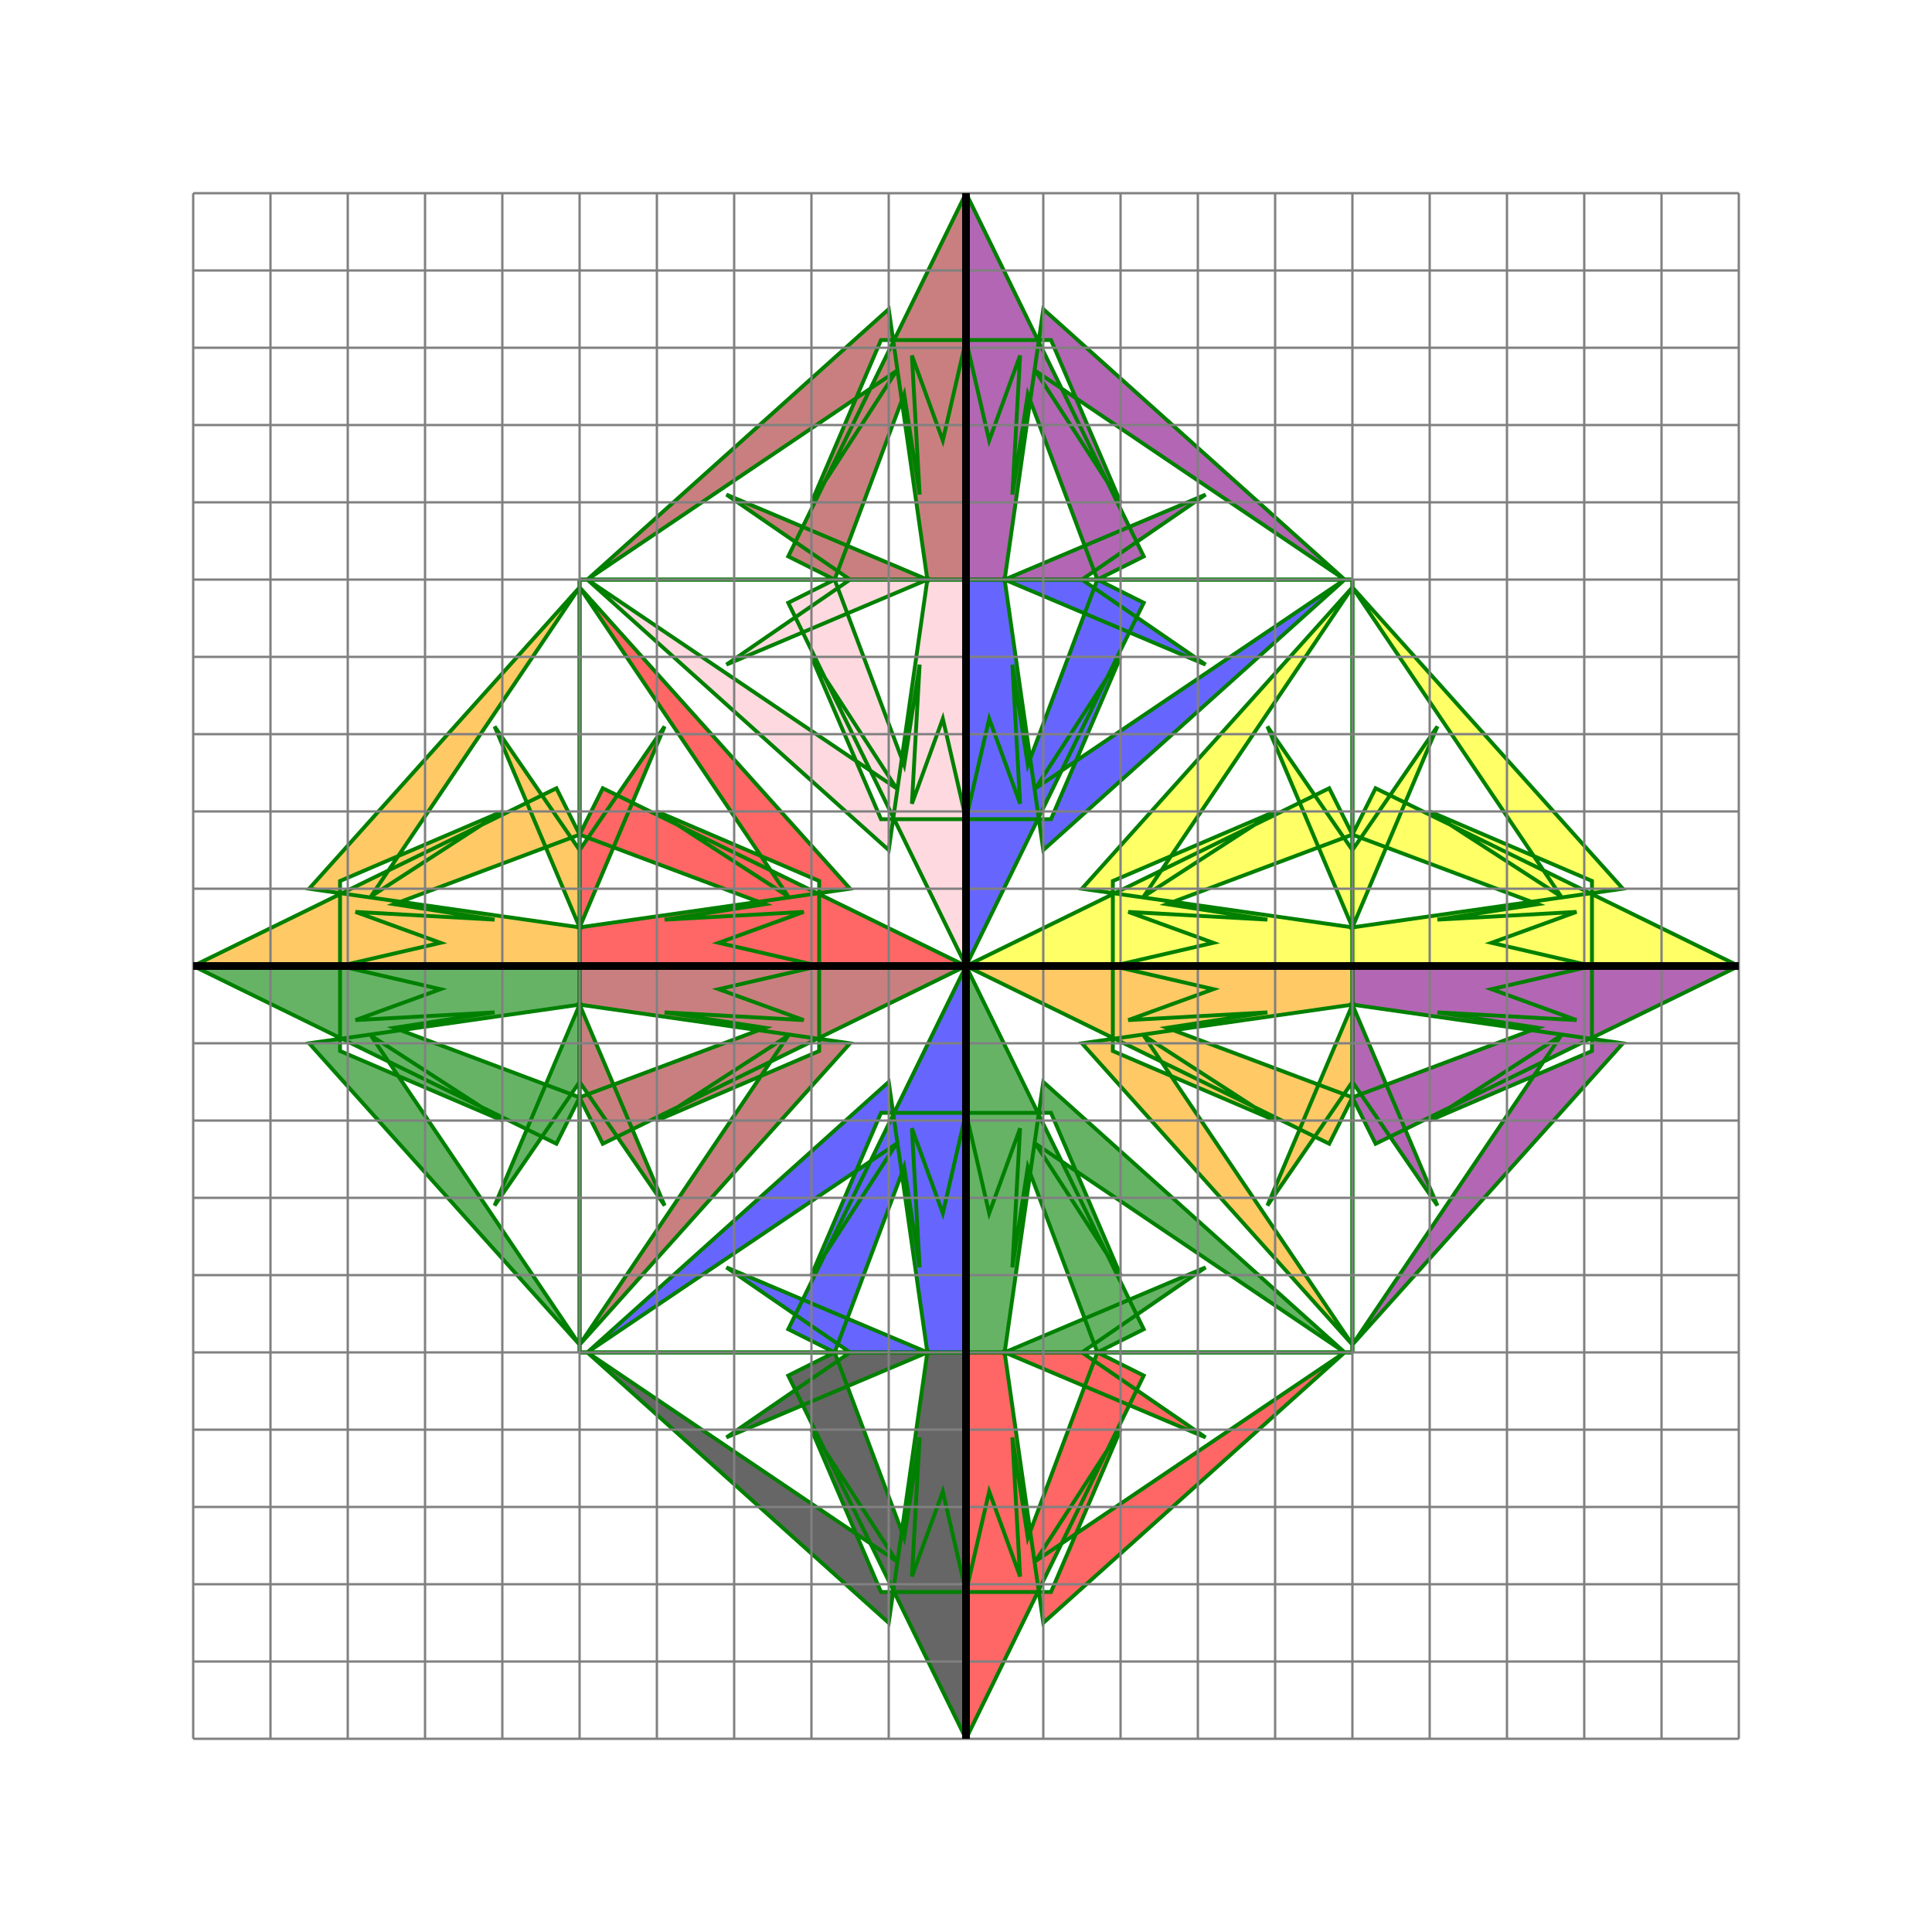
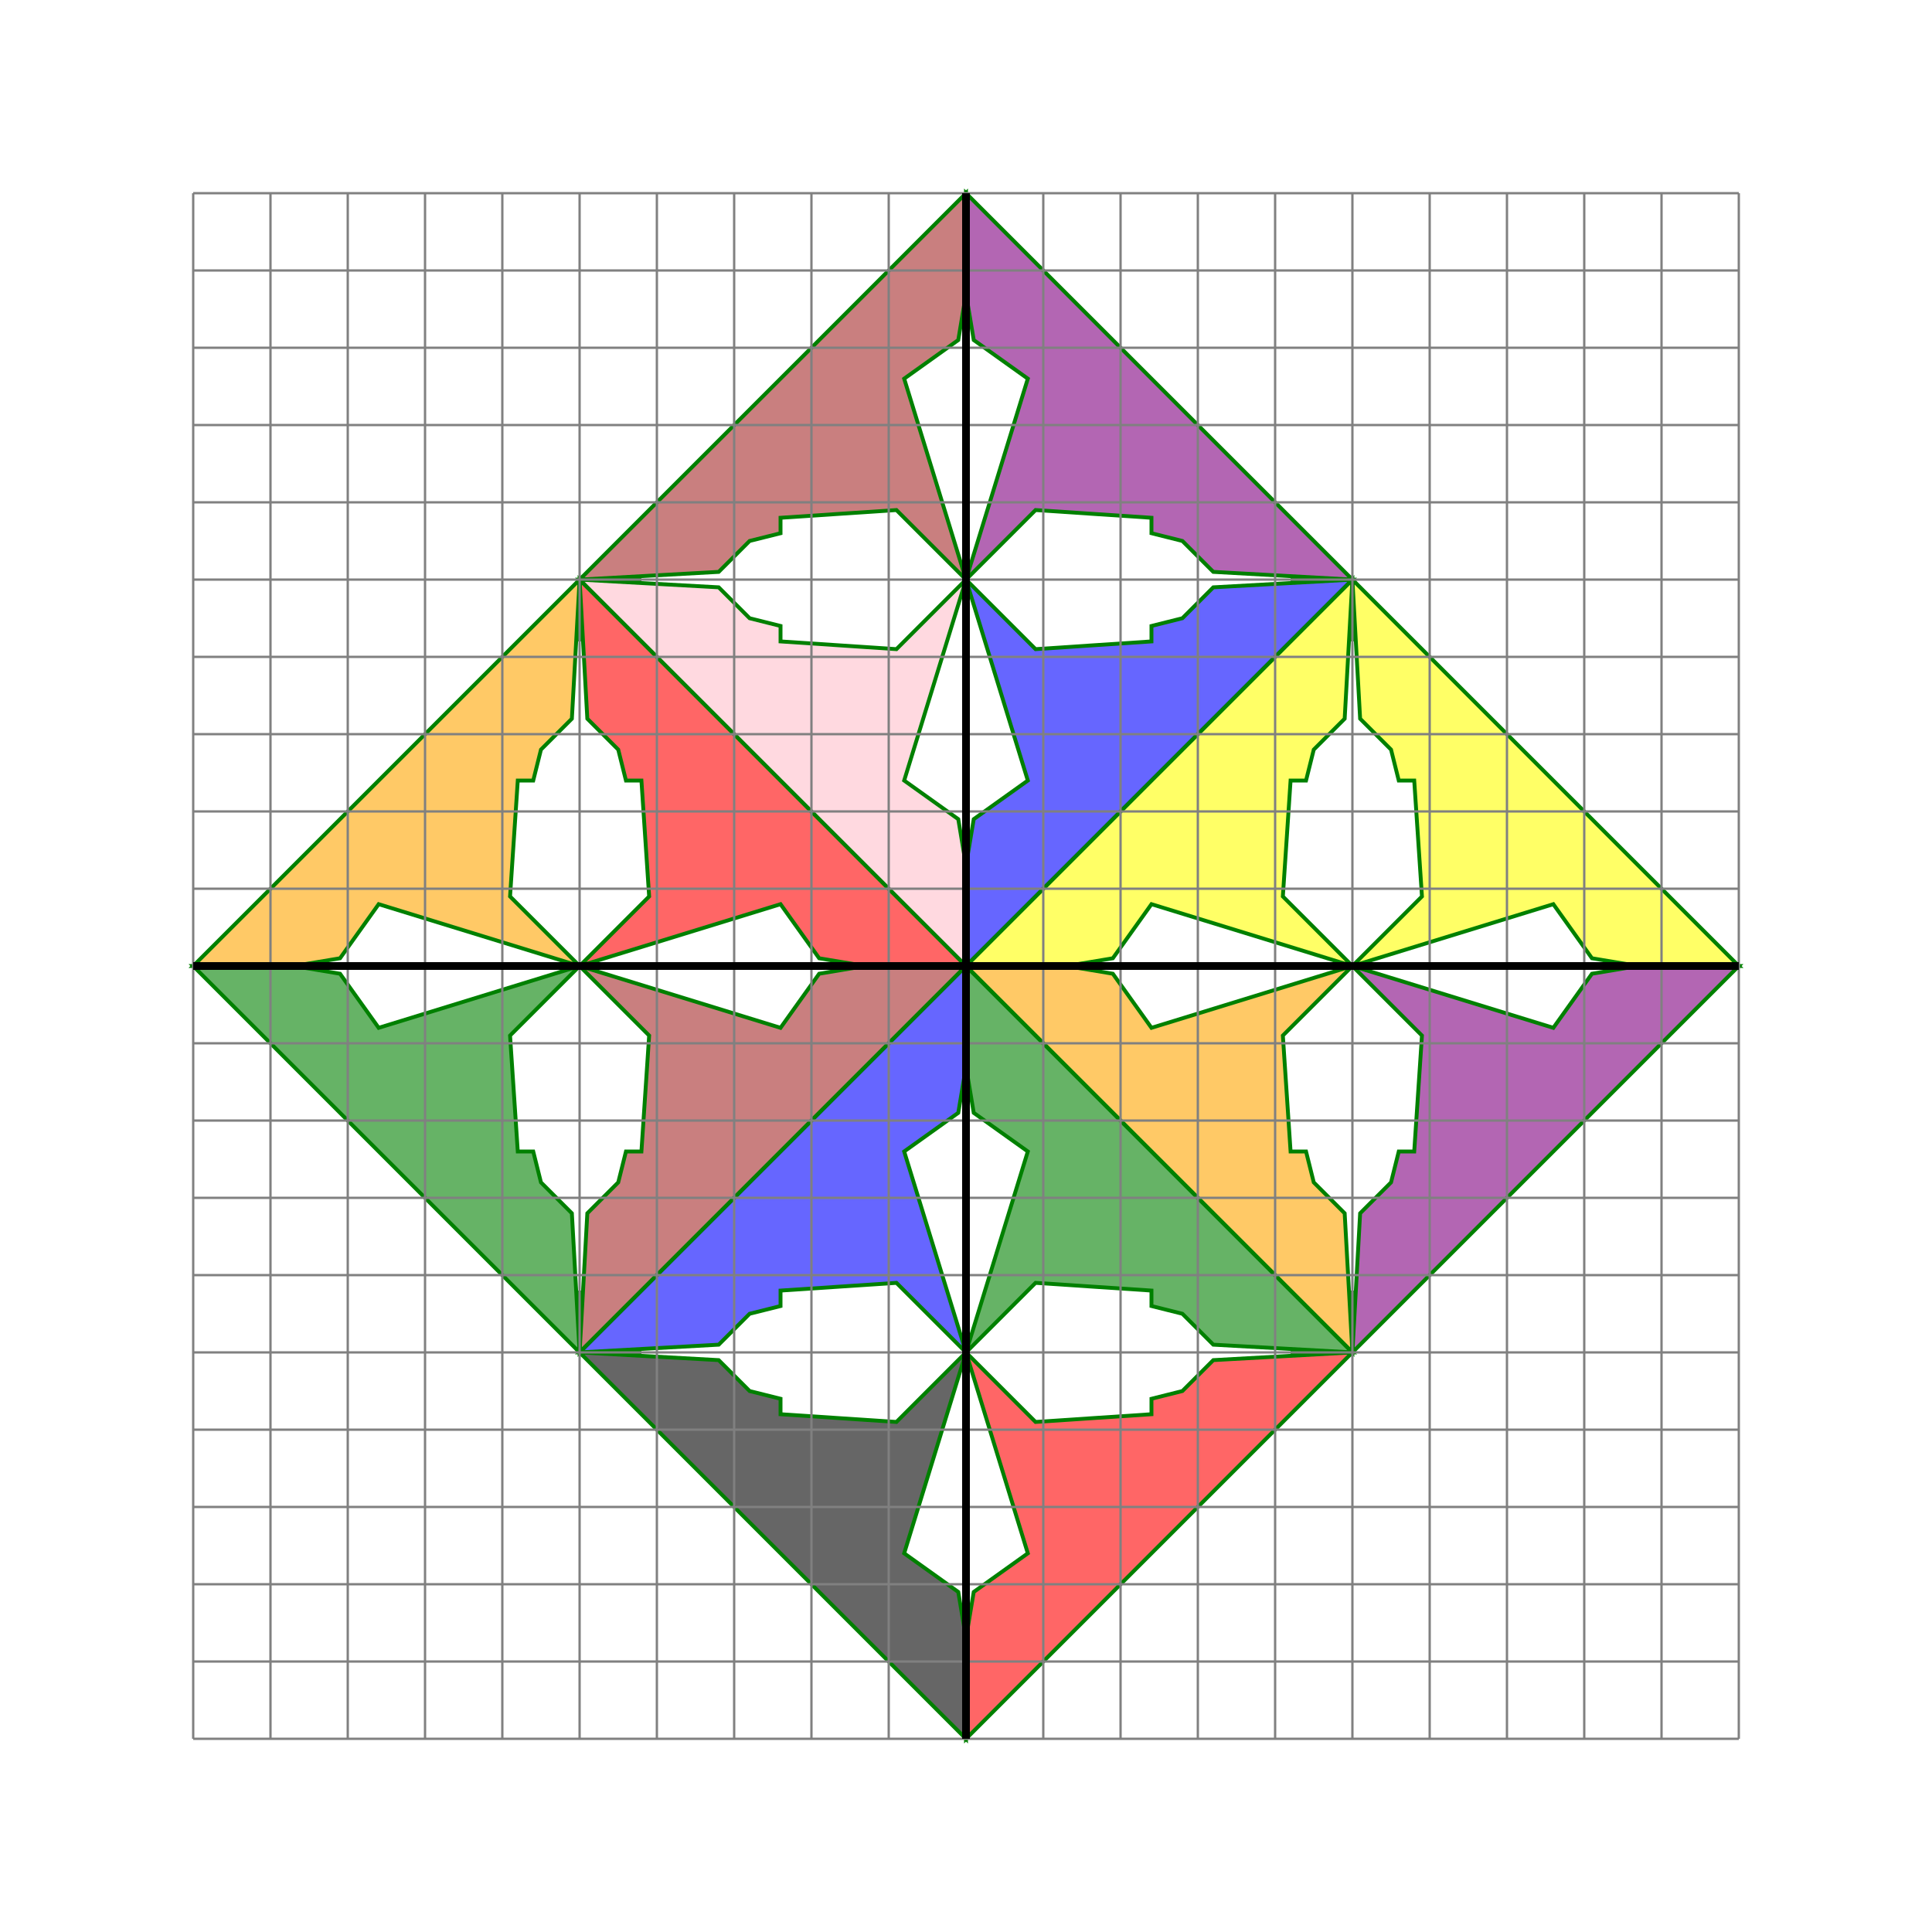
<svg xmlns="http://www.w3.org/2000/svg" width="250" height="250" viewBox="-125.0 -125.0 250 250">
  <defs>
</defs>
-   <path d="M0,0 l50,0 l0,-50 l0,35 l-11,-16 l11,26 l-35,-5 l35,-39 l-27,40 l17,-11 l-21,9 l0,11 l13,-3 l-11,-4 l18,1 l-13,-2 l24,-9 l-3,-6 Z" stroke-width="0.5" stroke="green" fill="yellow" fill-opacity="0.6" />
-   <path d="M0,0 l50,0 l0,50 l0,-35 l-11,16 l11,-26 l-35,5 l35,39 l-27,-40 l17,11 l-21,-9 l0,-11 l13,3 l-11,4 l18,-1 l-13,2 l24,9 l-3,6 Z" stroke-width="0.5" stroke="green" fill="orange" fill-opacity="0.6" />
-   <path d="M0,0 l-50,0 l0,-50 l0,35 l11,-16 l-11,26 l35,-5 l-35,-39 l27,40 l-17,-11 l21,9 l0,11 l-13,-3 l11,-4 l-18,1 l13,-2 l-24,-9 l3,-6 Z" stroke-width="0.5" stroke="green" fill="red" fill-opacity="0.6" />
-   <path d="M100,0 l-50,0 l0,50 l0,-35 l11,16 l-11,-26 l35,5 l-35,39 l27,-40 l-17,11 l21,-9 l0,-11 l-13,3 l11,4 l-18,-1 l13,2 l-24,9 l3,6 Z" stroke-width="0.5" stroke="green" fill="purple" fill-opacity="0.6" />
-   <path d="M0,0 l0,-50 l50,0 l-35,0 l16,11 l-26,-11 l5,35 l39,-35 l-40,27 l11,-17 l-9,21 l-11,0 l3,-13 l4,11 l-1,-18 l2,13 l9,-24 l6,3 Z" stroke-width="0.5" stroke="green" fill="blue" fill-opacity="0.6" />
-   <path d="M0,0 l0,50 l50,0 l-35,0 l16,-11 l-26,11 l5,-35 l39,35 l-40,-27 l11,17 l-9,-21 l-11,0 l3,13 l4,-11 l-1,18 l2,-13 l9,24 l6,-3 Z" stroke-width="0.5" stroke="green" fill="green" fill-opacity="0.6" />
-   <path d="M0,0 l-50,0 l0,50 l0,-35 l11,16 l-11,-26 l35,5 l-35,39 l27,-40 l-17,11 l21,-9 l0,-11 l-13,3 l11,4 l-18,-1 l13,2 l-24,9 l3,6 Z" stroke-width="0.5" stroke="green" fill="brown" fill-opacity="0.6" />
-   <path d="M0,100 l0,-50 l-50,0 l35,0 l-16,11 l26,-11 l-5,35 l-39,-35 l40,27 l-11,-17 l9,21 l11,0 l-3,-13 l-4,11 l1,-18 l-2,13 l-9,-24 l-6,3 Z" stroke-width="0.5" stroke="green" fill="black" fill-opacity="0.6" />
-   <path d="M0,0 l0,-50 l-50,0 l35,0 l-16,11 l26,-11 l-5,35 l-39,-35 l40,27 l-11,-17 l9,21 l11,0 l-3,-13 l-4,11 l1,-18 l-2,13 l-9,-24 l-6,3 Z" stroke-width="0.5" stroke="green" fill="pink" fill-opacity="0.6" />
-   <path d="M100,0 l-50,0 l0,-50 l0,35 l11,-16 l-11,26 l35,-5 l-35,-39 l27,40 l-17,-11 l21,9 l0,11 l-13,-3 l11,-4 l-18,1 l13,-2 l-24,-9 l3,-6 Z" stroke-width="0.5" stroke="green" fill="yellow" fill-opacity="0.6" />
-   <path d="M-100,0 l50,0 l0,-50 l0,35 l-11,-16 l11,26 l-35,-5 l35,-39 l-27,40 l17,-11 l-21,9 l0,11 l13,-3 l-11,-4 l18,1 l-13,-2 l24,-9 l-3,-6 Z" stroke-width="0.5" stroke="green" fill="orange" fill-opacity="0.6" />
-   <path d="M0,100 l0,-50 l50,0 l-35,0 l16,11 l-26,-11 l5,35 l39,-35 l-40,27 l11,-17 l-9,21 l-11,0 l3,-13 l4,11 l-1,-18 l2,13 l9,-24 l6,3 Z" stroke-width="0.5" stroke="green" fill="red" fill-opacity="0.6" />
-   <path d="M0,-100 l0,50 l50,0 l-35,0 l16,-11 l-26,11 l5,-35 l39,35 l-40,-27 l11,17 l-9,-21 l-11,0 l3,13 l4,-11 l-1,18 l2,-13 l9,24 l6,-3 Z" stroke-width="0.5" stroke="green" fill="purple" fill-opacity="0.6" />
-   <path d="M0,0 l0,50 l-50,0 l35,0 l-16,-11 l26,11 l-5,-35 l-39,35 l40,-27 l-11,17 l9,-21 l11,0 l-3,13 l-4,-11 l1,18 l-2,-13 l-9,24 l-6,-3 Z" stroke-width="0.5" stroke="green" fill="blue" fill-opacity="0.6" />
-   <path d="M-100,0 l50,0 l0,50 l0,-35 l-11,16 l11,-26 l-35,5 l35,39 l-27,-40 l17,11 l-21,-9 l0,-11 l13,3 l-11,4 l18,-1 l-13,2 l24,9 l-3,6 Z" stroke-width="0.5" stroke="green" fill="green" fill-opacity="0.6" />
-   <path d="M0,-100 l0,50 l-50,0 l35,0 l-16,-11 l26,11 l-5,-35 l-39,35 l40,-27 l-11,17 l9,-21 l11,0 l-3,13 l-4,-11 l1,18 l-2,-13 l-9,24 l-6,-3 Z" stroke-width="0.5" stroke="green" fill="brown" fill-opacity="0.6" />
+   <path d="M0,0 l10,0 l3,0 l6,-1 l5,-7 l26,8 l-9,-9 l1,-15 l2,0 l1,-4 l4,-4 l1,-18 l0,8 l0,-1 l0,-7 Z" stroke-width="0.5" stroke="green" fill="yellow" fill-opacity="0.6" />
+   <path d="M0,0 l10,0 l3,0 l6,1 l5,7 l26,-8 l-9,9 l1,15 l2,0 l1,4 l4,4 l1,18 l0,-8 l0,1 l0,7 Z" stroke-width="0.5" stroke="green" fill="orange" fill-opacity="0.6" />
+   <path d="M0,0 l-10,0 l-3,0 l-6,-1 l-5,-7 l-26,8 l9,-9 l-1,-15 l-2,0 l-1,-4 l-4,-4 l-1,-18 l0,8 l0,-1 l0,-7 Z" stroke-width="0.5" stroke="green" fill="red" fill-opacity="0.6" />
+   <path d="M100,0 l-10,0 l-3,0 l-6,1 l-5,7 l-26,-8 l9,9 l-1,15 l-2,0 l-1,4 l-4,4 l-1,18 l0,-8 l0,1 l0,7 Z" stroke-width="0.5" stroke="green" fill="purple" fill-opacity="0.6" />
+   <path d="M0,0 l0,-10 l0,-3 l1,-6 l7,-5 l-8,-26 l9,9 l15,-1 l0,-2 l4,-1 l4,-4 l18,-1 l-8,0 l1,0 l7,0 Z" stroke-width="0.5" stroke="green" fill="blue" fill-opacity="0.6" />
+   <path d="M0,0 l0,10 l0,3 l1,6 l7,5 l-8,26 l9,-9 l15,1 l0,2 l4,1 l4,4 l18,1 l-8,0 l1,0 l7,0 Z" stroke-width="0.5" stroke="green" fill="green" fill-opacity="0.6" />
+   <path d="M0,0 l-10,0 l-3,0 l-6,1 l-5,7 l-26,-8 l9,9 l-1,15 l-2,0 l-1,4 l-4,4 l-1,18 l0,-8 l0,1 l0,7 Z" stroke-width="0.5" stroke="green" fill="brown" fill-opacity="0.6" />
+   <path d="M0,100 l0,-10 l0,-3 l-1,-6 l-7,-5 l8,-26 l-9,9 l-15,-1 l0,-2 l-4,-1 l-4,-4 l-18,-1 l8,0 l-1,0 l-7,0 Z" stroke-width="0.5" stroke="green" fill="black" fill-opacity="0.6" />
+   <path d="M0,0 l0,-10 l0,-3 l-1,-6 l-7,-5 l8,-26 l-9,9 l-15,-1 l0,-2 l-4,-1 l-4,-4 l-18,-1 l8,0 l-1,0 l-7,0 Z" stroke-width="0.5" stroke="green" fill="pink" fill-opacity="0.6" />
+   <path d="M100,0 l-10,0 l-3,0 l-6,-1 l-5,-7 l-26,8 l9,-9 l-1,-15 l-2,0 l-1,-4 l-4,-4 l-1,-18 l0,8 l0,-1 l0,-7 Z" stroke-width="0.5" stroke="green" fill="yellow" fill-opacity="0.6" />
+   <path d="M-100,0 l10,0 l3,0 l6,-1 l5,-7 l26,8 l-9,-9 l1,-15 l2,0 l1,-4 l4,-4 l1,-18 l0,8 l0,-1 l0,-7 Z" stroke-width="0.5" stroke="green" fill="orange" fill-opacity="0.6" />
+   <path d="M0,100 l0,-10 l0,-3 l1,-6 l7,-5 l-8,-26 l9,9 l15,-1 l0,-2 l4,-1 l4,-4 l18,-1 l-8,0 l1,0 l7,0 Z" stroke-width="0.5" stroke="green" fill="red" fill-opacity="0.6" />
+   <path d="M0,-100 l0,10 l0,3 l1,6 l7,5 l-8,26 l9,-9 l15,1 l0,2 l4,1 l4,4 l18,1 l-8,0 l1,0 l7,0 Z" stroke-width="0.5" stroke="green" fill="purple" fill-opacity="0.6" />
+   <path d="M0,0 l0,10 l0,3 l-1,6 l-7,5 l8,26 l-9,-9 l-15,1 l0,2 l-4,1 l-4,4 l-18,1 l8,0 l-1,0 l-7,0 Z" stroke-width="0.5" stroke="green" fill="blue" fill-opacity="0.6" />
+   <path d="M-100,0 l10,0 l3,0 l6,1 l5,7 l26,-8 l-9,9 l1,15 l2,0 l1,4 l4,4 l1,18 l0,-8 l0,1 l0,7 Z" stroke-width="0.5" stroke="green" fill="green" fill-opacity="0.6" />
+   <path d="M0,-100 l0,10 l0,3 l-1,6 l-7,5 l8,26 l-9,-9 l-15,1 l0,2 l-4,1 l-4,4 l-18,1 l8,0 l-1,0 l-7,0 Z" stroke-width="0.5" stroke="green" fill="brown" fill-opacity="0.6" />
  <path d="M-100,100 L-100,-100" stroke="grey" stroke-width="0.3" fill="none" />
  <path d="M-100,100 L100,100" stroke="grey" stroke-width="0.3" fill="none" />
  <path d="M-90,100 L-90,-100" stroke="grey" stroke-width="0.3" fill="none" />
  <path d="M-100,90 L100,90" stroke="grey" stroke-width="0.3" fill="none" />
  <path d="M-80,100 L-80,-100" stroke="grey" stroke-width="0.3" fill="none" />
  <path d="M-100,80 L100,80" stroke="grey" stroke-width="0.3" fill="none" />
  <path d="M-70,100 L-70,-100" stroke="grey" stroke-width="0.3" fill="none" />
  <path d="M-100,70 L100,70" stroke="grey" stroke-width="0.3" fill="none" />
  <path d="M-60,100 L-60,-100" stroke="grey" stroke-width="0.3" fill="none" />
  <path d="M-100,60 L100,60" stroke="grey" stroke-width="0.3" fill="none" />
  <path d="M-50,100 L-50,-100" stroke="grey" stroke-width="0.3" fill="none" />
  <path d="M-100,50 L100,50" stroke="grey" stroke-width="0.3" fill="none" />
  <path d="M-40,100 L-40,-100" stroke="grey" stroke-width="0.3" fill="none" />
  <path d="M-100,40 L100,40" stroke="grey" stroke-width="0.3" fill="none" />
  <path d="M-30,100 L-30,-100" stroke="grey" stroke-width="0.3" fill="none" />
  <path d="M-100,30 L100,30" stroke="grey" stroke-width="0.3" fill="none" />
  <path d="M-20,100 L-20,-100" stroke="grey" stroke-width="0.3" fill="none" />
  <path d="M-100,20 L100,20" stroke="grey" stroke-width="0.3" fill="none" />
  <path d="M-10,100 L-10,-100" stroke="grey" stroke-width="0.3" fill="none" />
  <path d="M-100,10 L100,10" stroke="grey" stroke-width="0.3" fill="none" />
  <path d="M0,100 L0,-100" stroke="grey" stroke-width="0.3" fill="none" />
  <path d="M-100,0 L100,0" stroke="grey" stroke-width="0.3" fill="none" />
  <path d="M10,100 L10,-100" stroke="grey" stroke-width="0.3" fill="none" />
  <path d="M-100,-10 L100,-10" stroke="grey" stroke-width="0.3" fill="none" />
  <path d="M20,100 L20,-100" stroke="grey" stroke-width="0.3" fill="none" />
  <path d="M-100,-20 L100,-20" stroke="grey" stroke-width="0.3" fill="none" />
  <path d="M30,100 L30,-100" stroke="grey" stroke-width="0.3" fill="none" />
  <path d="M-100,-30 L100,-30" stroke="grey" stroke-width="0.3" fill="none" />
  <path d="M40,100 L40,-100" stroke="grey" stroke-width="0.3" fill="none" />
  <path d="M-100,-40 L100,-40" stroke="grey" stroke-width="0.3" fill="none" />
  <path d="M50,100 L50,-100" stroke="grey" stroke-width="0.3" fill="none" />
  <path d="M-100,-50 L100,-50" stroke="grey" stroke-width="0.3" fill="none" />
  <path d="M60,100 L60,-100" stroke="grey" stroke-width="0.3" fill="none" />
  <path d="M-100,-60 L100,-60" stroke="grey" stroke-width="0.3" fill="none" />
  <path d="M70,100 L70,-100" stroke="grey" stroke-width="0.3" fill="none" />
  <path d="M-100,-70 L100,-70" stroke="grey" stroke-width="0.3" fill="none" />
  <path d="M80,100 L80,-100" stroke="grey" stroke-width="0.3" fill="none" />
  <path d="M-100,-80 L100,-80" stroke="grey" stroke-width="0.3" fill="none" />
  <path d="M90,100 L90,-100" stroke="grey" stroke-width="0.3" fill="none" />
  <path d="M-100,-90 L100,-90" stroke="grey" stroke-width="0.3" fill="none" />
  <path d="M100,100 L100,-100" stroke="grey" stroke-width="0.3" fill="none" />
  <path d="M-100,-100 L100,-100" stroke="grey" stroke-width="0.3" fill="none" />
  <path d="M-100,0 L100,0" stroke="black" stroke-width="1" fill="none" />
  <path d="M0,100 L0,-100" stroke="black" stroke-width="1" fill="none" />
</svg>
